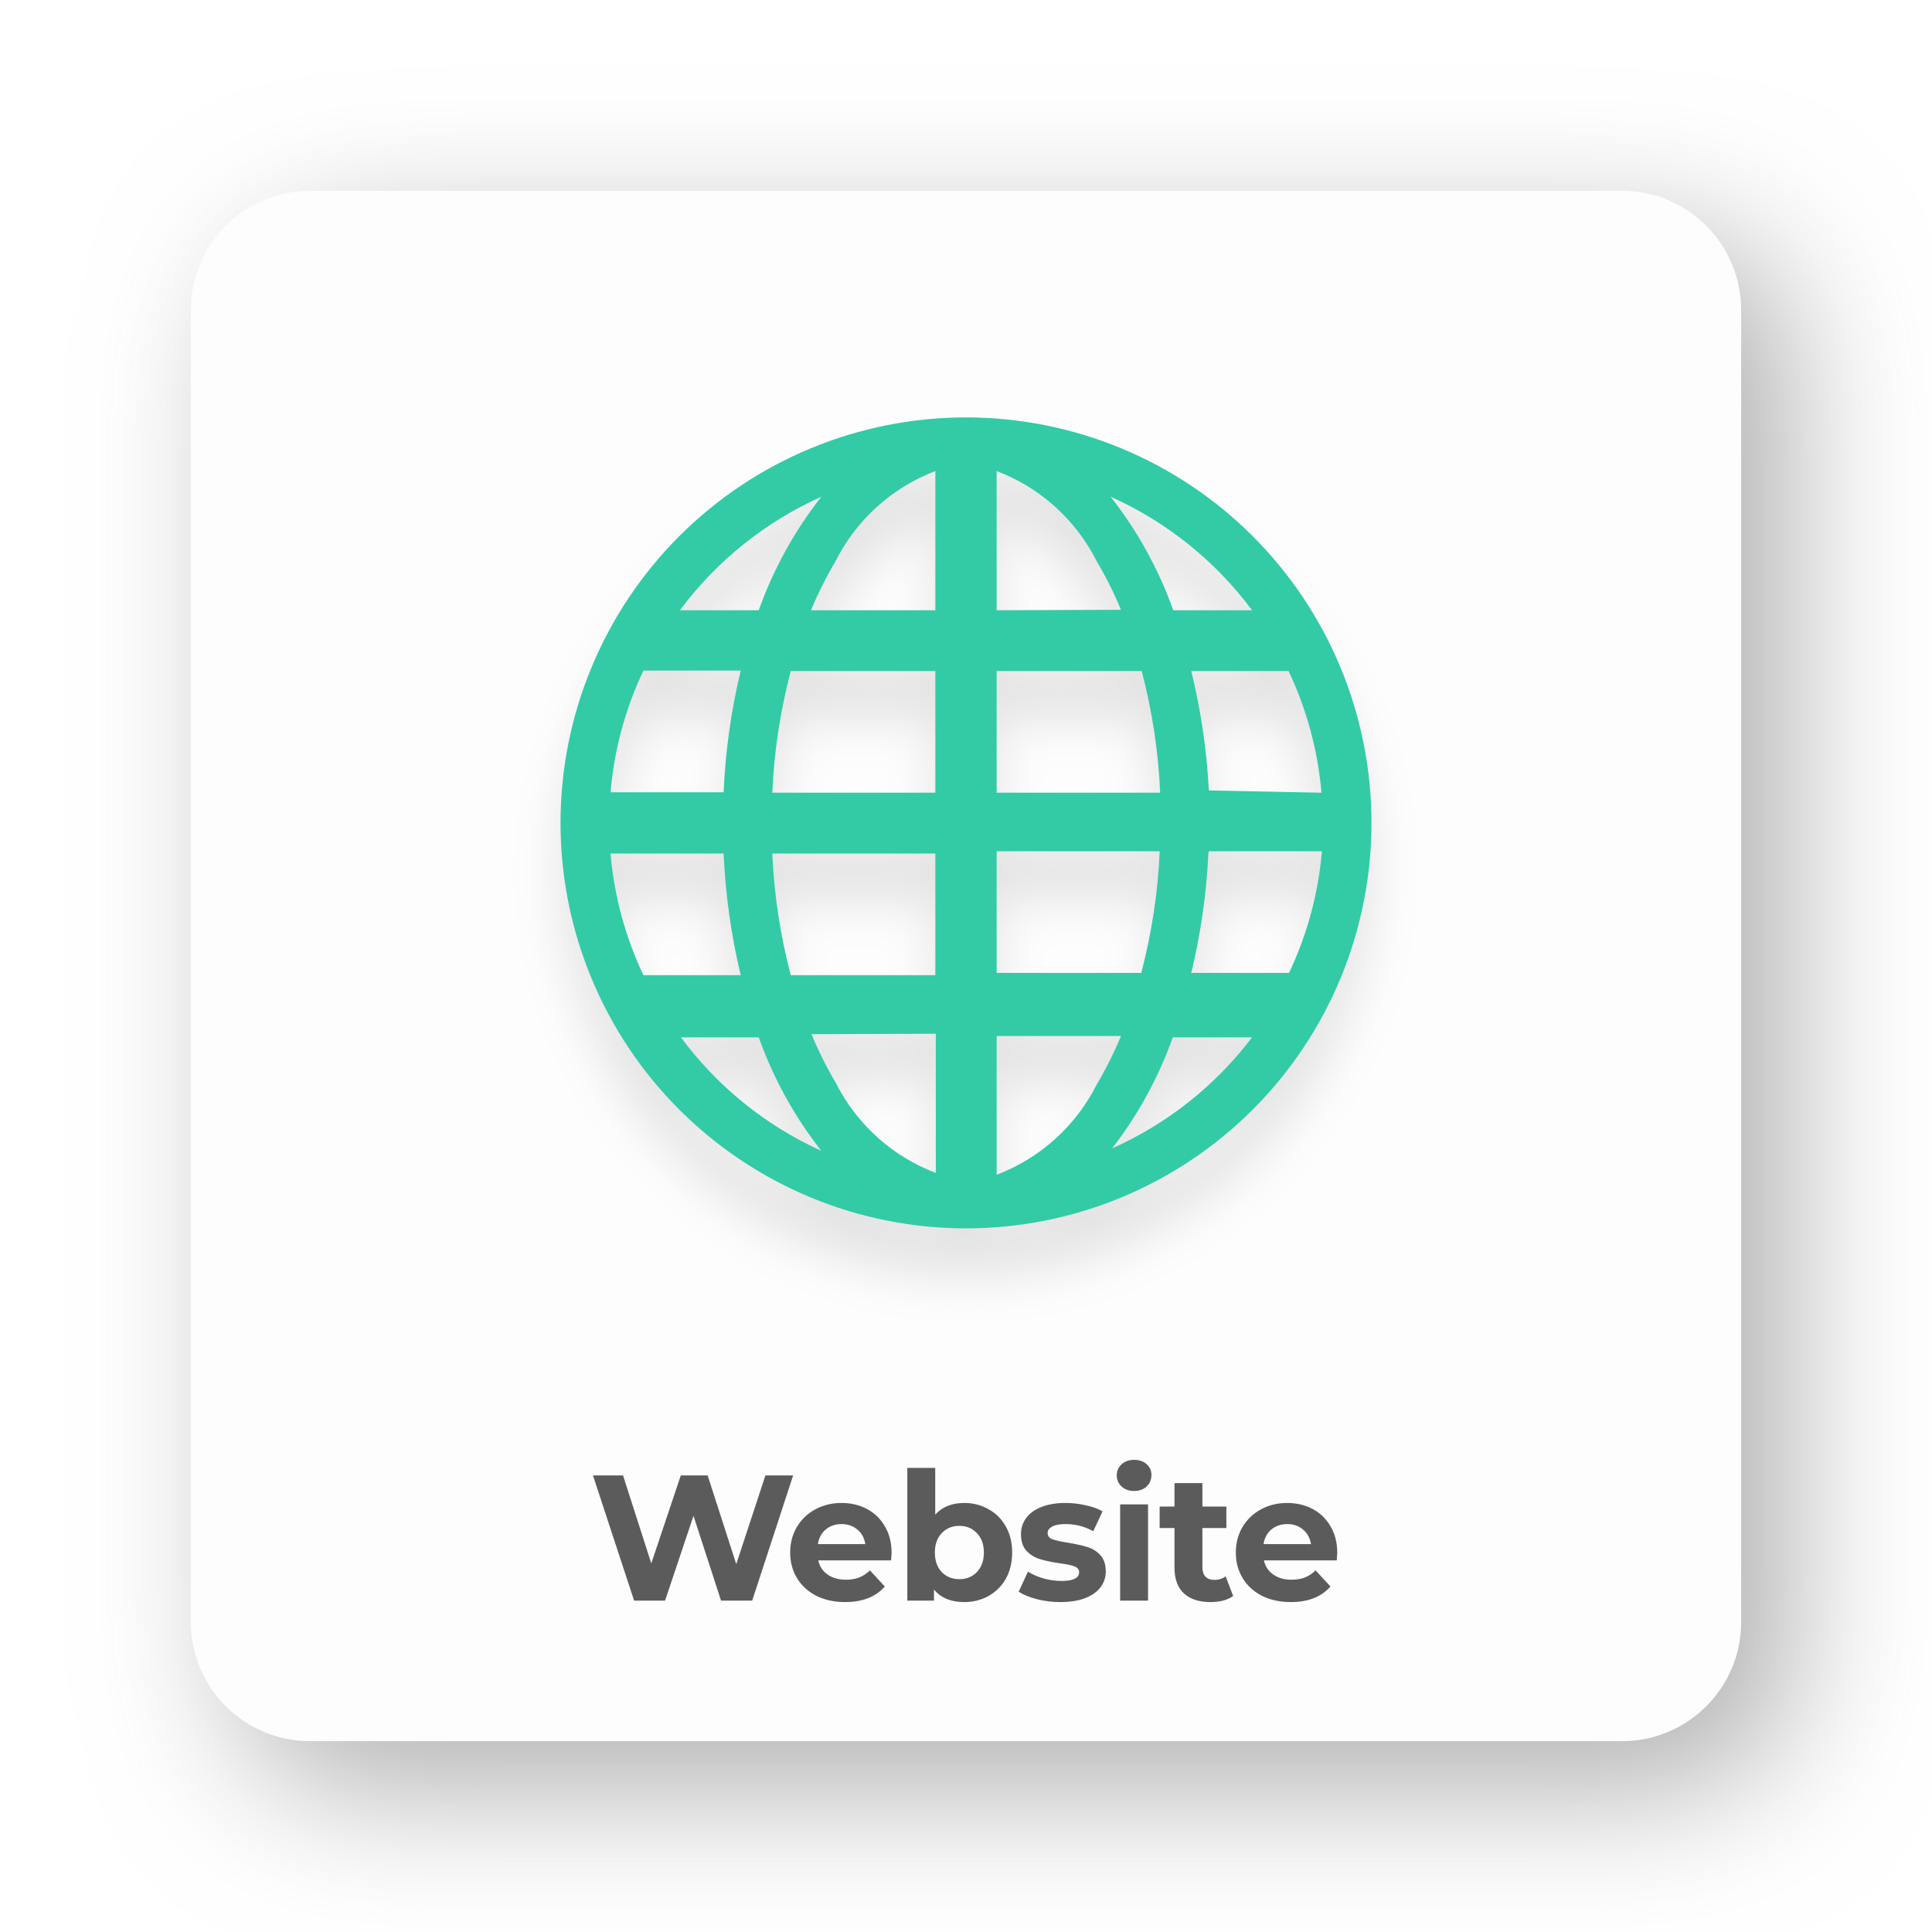
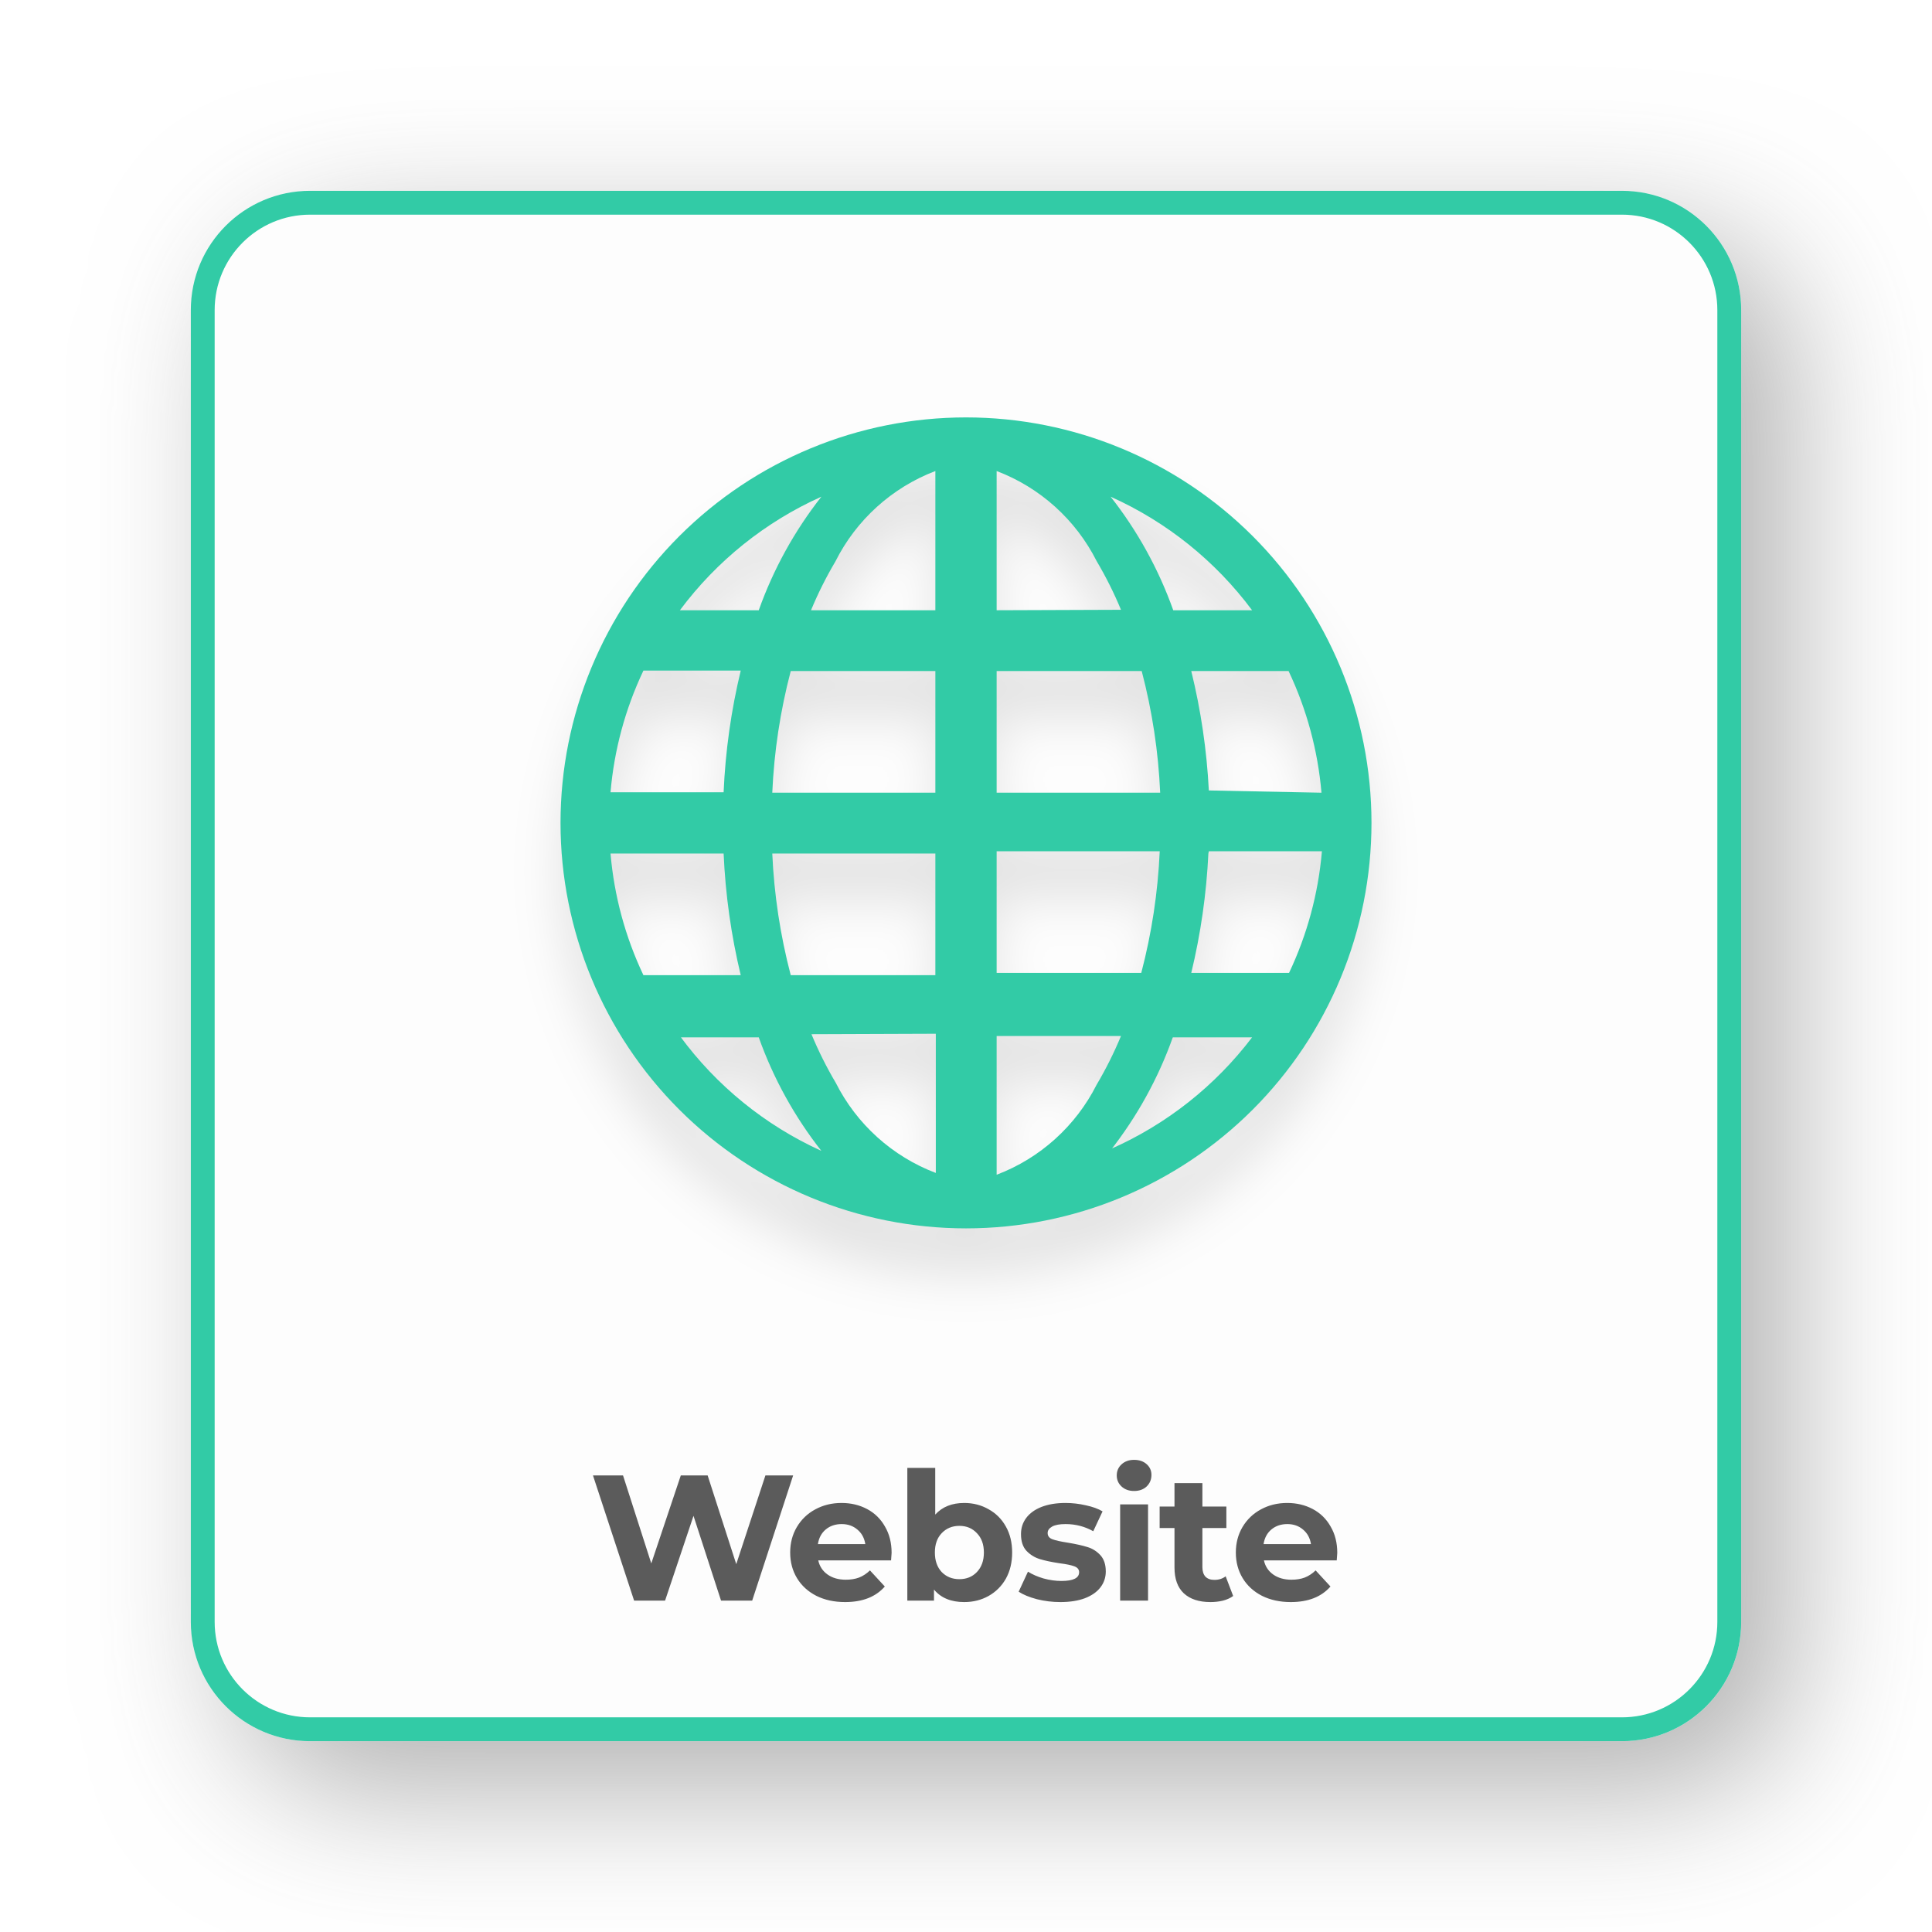
<svg xmlns="http://www.w3.org/2000/svg" width="162" height="162" viewBox="0 0 162 162" fill="none">
  <g filter="url(#filter0_dd)">
    <rect x="16" y="16" width="130" height="130" rx="10" fill="#FDFDFD" />
+     <rect x="17" y="17" width="128" height="128" rx="9" stroke="#32CBA6" stroke-width="2" />
  </g>
  <path d="M66.506 123.715L63.071 134.215H60.461L58.151 127.105L55.766 134.215H53.171L49.721 123.715H52.241L54.611 131.095L57.086 123.715H59.336L61.736 131.155L64.181 123.715H66.506ZM74.762 130.21C74.762 130.24 74.747 130.45 74.717 130.84H68.612C68.722 131.34 68.982 131.735 69.392 132.025C69.802 132.315 70.312 132.46 70.922 132.46C71.342 132.46 71.712 132.4 72.032 132.28C72.362 132.15 72.667 131.95 72.947 131.68L74.192 133.03C73.432 133.9 72.322 134.335 70.862 134.335C69.952 134.335 69.147 134.16 68.447 133.81C67.747 133.45 67.207 132.955 66.827 132.325C66.447 131.695 66.257 130.98 66.257 130.18C66.257 129.39 66.442 128.68 66.812 128.05C67.192 127.41 67.707 126.915 68.357 126.565C69.017 126.205 69.752 126.025 70.562 126.025C71.352 126.025 72.067 126.195 72.707 126.535C73.347 126.875 73.847 127.365 74.207 128.005C74.577 128.635 74.762 129.37 74.762 130.21ZM70.577 127.795C70.047 127.795 69.602 127.945 69.242 128.245C68.882 128.545 68.662 128.955 68.582 129.475H72.557C72.477 128.965 72.257 128.56 71.897 128.26C71.537 127.95 71.097 127.795 70.577 127.795ZM80.85 126.025C81.6 126.025 82.28 126.2 82.89 126.55C83.51 126.89 83.995 127.375 84.345 128.005C84.695 128.625 84.87 129.35 84.87 130.18C84.87 131.01 84.695 131.74 84.345 132.37C83.995 132.99 83.51 133.475 82.89 133.825C82.28 134.165 81.6 134.335 80.85 134.335C79.74 134.335 78.895 133.985 78.315 133.285V134.215H76.08V123.085H78.42V127C79.01 126.35 79.82 126.025 80.85 126.025ZM80.445 132.415C81.045 132.415 81.535 132.215 81.915 131.815C82.305 131.405 82.5 130.86 82.5 130.18C82.5 129.5 82.305 128.96 81.915 128.56C81.535 128.15 81.045 127.945 80.445 127.945C79.845 127.945 79.35 128.15 78.96 128.56C78.58 128.96 78.39 129.5 78.39 130.18C78.39 130.86 78.58 131.405 78.96 131.815C79.35 132.215 79.845 132.415 80.445 132.415ZM88.911 134.335C88.241 134.335 87.586 134.255 86.946 134.095C86.306 133.925 85.796 133.715 85.416 133.465L86.196 131.785C86.556 132.015 86.991 132.205 87.501 132.355C88.011 132.495 88.511 132.565 89.001 132.565C89.991 132.565 90.486 132.32 90.486 131.83C90.486 131.6 90.351 131.435 90.081 131.335C89.811 131.235 89.396 131.15 88.836 131.08C88.176 130.98 87.631 130.865 87.201 130.735C86.771 130.605 86.396 130.375 86.076 130.045C85.766 129.715 85.611 129.245 85.611 128.635C85.611 128.125 85.756 127.675 86.046 127.285C86.346 126.885 86.776 126.575 87.336 126.355C87.906 126.135 88.576 126.025 89.346 126.025C89.916 126.025 90.481 126.09 91.041 126.22C91.611 126.34 92.081 126.51 92.451 126.73L91.671 128.395C90.961 127.995 90.186 127.795 89.346 127.795C88.846 127.795 88.471 127.865 88.221 128.005C87.971 128.145 87.846 128.325 87.846 128.545C87.846 128.795 87.981 128.97 88.251 129.07C88.521 129.17 88.951 129.265 89.541 129.355C90.201 129.465 90.741 129.585 91.161 129.715C91.581 129.835 91.946 130.06 92.256 130.39C92.566 130.72 92.721 131.18 92.721 131.77C92.721 132.27 92.571 132.715 92.271 133.105C91.971 133.495 91.531 133.8 90.951 134.02C90.381 134.23 89.701 134.335 88.911 134.335ZM93.925 126.145H96.265V134.215H93.925V126.145ZM95.095 125.02C94.665 125.02 94.315 124.895 94.045 124.645C93.775 124.395 93.64 124.085 93.64 123.715C93.64 123.345 93.775 123.035 94.045 122.785C94.315 122.535 94.665 122.41 95.095 122.41C95.525 122.41 95.875 122.53 96.145 122.77C96.415 123.01 96.55 123.31 96.55 123.67C96.55 124.06 96.415 124.385 96.145 124.645C95.875 124.895 95.525 125.02 95.095 125.02ZM103.402 133.825C103.172 133.995 102.887 134.125 102.547 134.215C102.217 134.295 101.867 134.335 101.497 134.335C100.537 134.335 99.792 134.09 99.262 133.6C98.742 133.11 98.482 132.39 98.482 131.44V128.125H97.237V126.325H98.482V124.36H100.822V126.325H102.832V128.125H100.822V131.41C100.822 131.75 100.907 132.015 101.077 132.205C101.257 132.385 101.507 132.475 101.827 132.475C102.197 132.475 102.512 132.375 102.772 132.175L103.402 133.825ZM112.131 130.21C112.131 130.24 112.116 130.45 112.086 130.84H105.981C106.091 131.34 106.351 131.735 106.761 132.025C107.171 132.315 107.681 132.46 108.291 132.46C108.711 132.46 109.081 132.4 109.401 132.28C109.731 132.15 110.036 131.95 110.316 131.68L111.561 133.03C110.801 133.9 109.691 134.335 108.231 134.335C107.321 134.335 106.516 134.16 105.816 133.81C105.116 133.45 104.576 132.955 104.196 132.325C103.816 131.695 103.626 130.98 103.626 130.18C103.626 129.39 103.811 128.68 104.181 128.05C104.561 127.41 105.076 126.915 105.726 126.565C106.386 126.205 107.121 126.025 107.931 126.025C108.721 126.025 109.436 126.195 110.076 126.535C110.716 126.875 111.216 127.365 111.576 128.005C111.946 128.635 112.131 129.37 112.131 130.21ZM107.946 127.795C107.416 127.795 106.971 127.945 106.611 128.245C106.251 128.545 106.031 128.955 105.951 129.475H109.926C109.846 128.965 109.626 128.56 109.266 128.26C108.906 127.95 108.466 127.795 107.946 127.795Z" fill="#5B5B5B" />
  <g filter="url(#filter1_d)">
    <path d="M81 35C71.983 35 63.335 38.582 56.958 44.958C50.582 51.335 47 59.983 47 69C47 78.017 50.582 86.665 56.958 93.042C63.335 99.418 71.983 103 81 103C90.017 103 98.665 99.418 105.042 93.042C111.418 86.665 115 78.017 115 69C115 59.983 111.418 51.335 105.042 44.958C98.665 38.582 90.017 35 81 35ZM51.193 71.569H60.676C60.827 75.007 61.306 78.422 62.111 81.769H53.951C52.429 78.561 51.495 75.106 51.193 71.569ZM83.569 51.169V39.496C87.21 40.879 90.201 43.574 91.956 47.051C92.73 48.362 93.414 49.726 93.996 51.131L83.569 51.169ZM95.733 56.269C96.61 59.605 97.131 63.024 97.282 66.469H83.569V56.269H95.733ZM78.431 39.496V51.169H68.004C68.587 49.762 69.269 48.399 70.044 47.089C71.791 43.598 74.784 40.888 78.431 39.496ZM78.431 56.269V66.469H64.756C64.907 63.024 65.428 59.605 66.304 56.269H78.431ZM60.676 66.431H51.193C51.495 62.894 52.429 59.439 53.951 56.231H62.111C61.305 59.577 60.824 62.993 60.676 66.431ZM64.756 71.569H78.431V81.769H66.304C65.428 78.433 64.909 75.014 64.756 71.569ZM78.469 86.68V98.353C74.828 96.97 71.837 94.275 70.082 90.798C69.307 89.488 68.625 88.124 68.042 86.718L78.469 86.68ZM83.569 98.353V86.869H93.996C93.413 88.275 92.731 89.639 91.956 90.949C90.201 94.426 87.21 97.121 83.569 98.504V98.353ZM83.569 81.58V71.38H97.244C97.091 74.825 96.572 78.245 95.696 81.58H83.569ZM101.362 71.38H110.844C110.542 74.918 109.608 78.372 108.087 81.58H99.889C100.682 78.293 101.162 74.942 101.324 71.569L101.362 71.38ZM101.362 66.28C101.189 62.904 100.696 59.552 99.889 56.269H108.049C109.571 59.48 110.504 62.933 110.807 66.469L101.362 66.28ZM105.14 51.169H98.378C97.154 47.732 95.381 44.517 93.127 41.649C97.828 43.759 101.911 47.036 104.989 51.169H105.14ZM68.873 41.649C66.619 44.517 64.846 47.732 63.622 51.169H57.011C60.089 47.036 64.172 43.759 68.873 41.649ZM56.973 86.982H63.622C64.846 90.419 66.619 93.634 68.873 96.502C64.159 94.36 60.075 91.043 57.011 86.869L56.973 86.982ZM93.089 96.502C95.343 93.634 97.117 90.419 98.34 86.982H104.989C101.892 91.06 97.811 94.283 93.127 96.351L93.089 96.502Z" fill="#32CBA6" />
  </g>
  <defs>
    <filter id="filter0_dd" x="0" y="0" width="162" height="162" filterUnits="userSpaceOnUse" color-interpolation-filters="sRGB">
      <feFlood flood-opacity="0" result="BackgroundImageFix" />
      <feColorMatrix in="SourceAlpha" type="matrix" values="0 0 0 0 0 0 0 0 0 0 0 0 0 0 0 0 0 0 127 0" />
      <feOffset dx="-4" dy="-4" />
      <feGaussianBlur stdDeviation="6" />
      <feColorMatrix type="matrix" values="0 0 0 0 1 0 0 0 0 1 0 0 0 0 1 0 0 0 0.5 0" />
      <feBlend mode="normal" in2="BackgroundImageFix" result="effect1_dropShadow" />
      <feColorMatrix in="SourceAlpha" type="matrix" values="0 0 0 0 0 0 0 0 0 0 0 0 0 0 0 0 0 0 127 0" />
      <feOffset dx="4" dy="4" />
      <feGaussianBlur stdDeviation="6" />
      <feColorMatrix type="matrix" values="0 0 0 0 0.383 0 0 0 0 0.383 0 0 0 0 0.383 0 0 0 0.5 0" />
      <feBlend mode="normal" in2="effect1_dropShadow" result="effect2_dropShadow" />
      <feBlend mode="normal" in="SourceGraphic" in2="effect2_dropShadow" result="shape" />
    </filter>
    <filter id="filter1_d" x="43" y="35" width="76" height="76" filterUnits="userSpaceOnUse" color-interpolation-filters="sRGB">
      <feFlood flood-opacity="0" result="BackgroundImageFix" />
      <feColorMatrix in="SourceAlpha" type="matrix" values="0 0 0 0 0 0 0 0 0 0 0 0 0 0 0 0 0 0 127 0" />
      <feOffset dy="4" />
      <feGaussianBlur stdDeviation="2" />
      <feColorMatrix type="matrix" values="0 0 0 0 0 0 0 0 0 0 0 0 0 0 0 0 0 0 0.1 0" />
      <feBlend mode="normal" in2="BackgroundImageFix" result="effect1_dropShadow" />
      <feBlend mode="normal" in="SourceGraphic" in2="effect1_dropShadow" result="shape" />
    </filter>
  </defs>
</svg>
